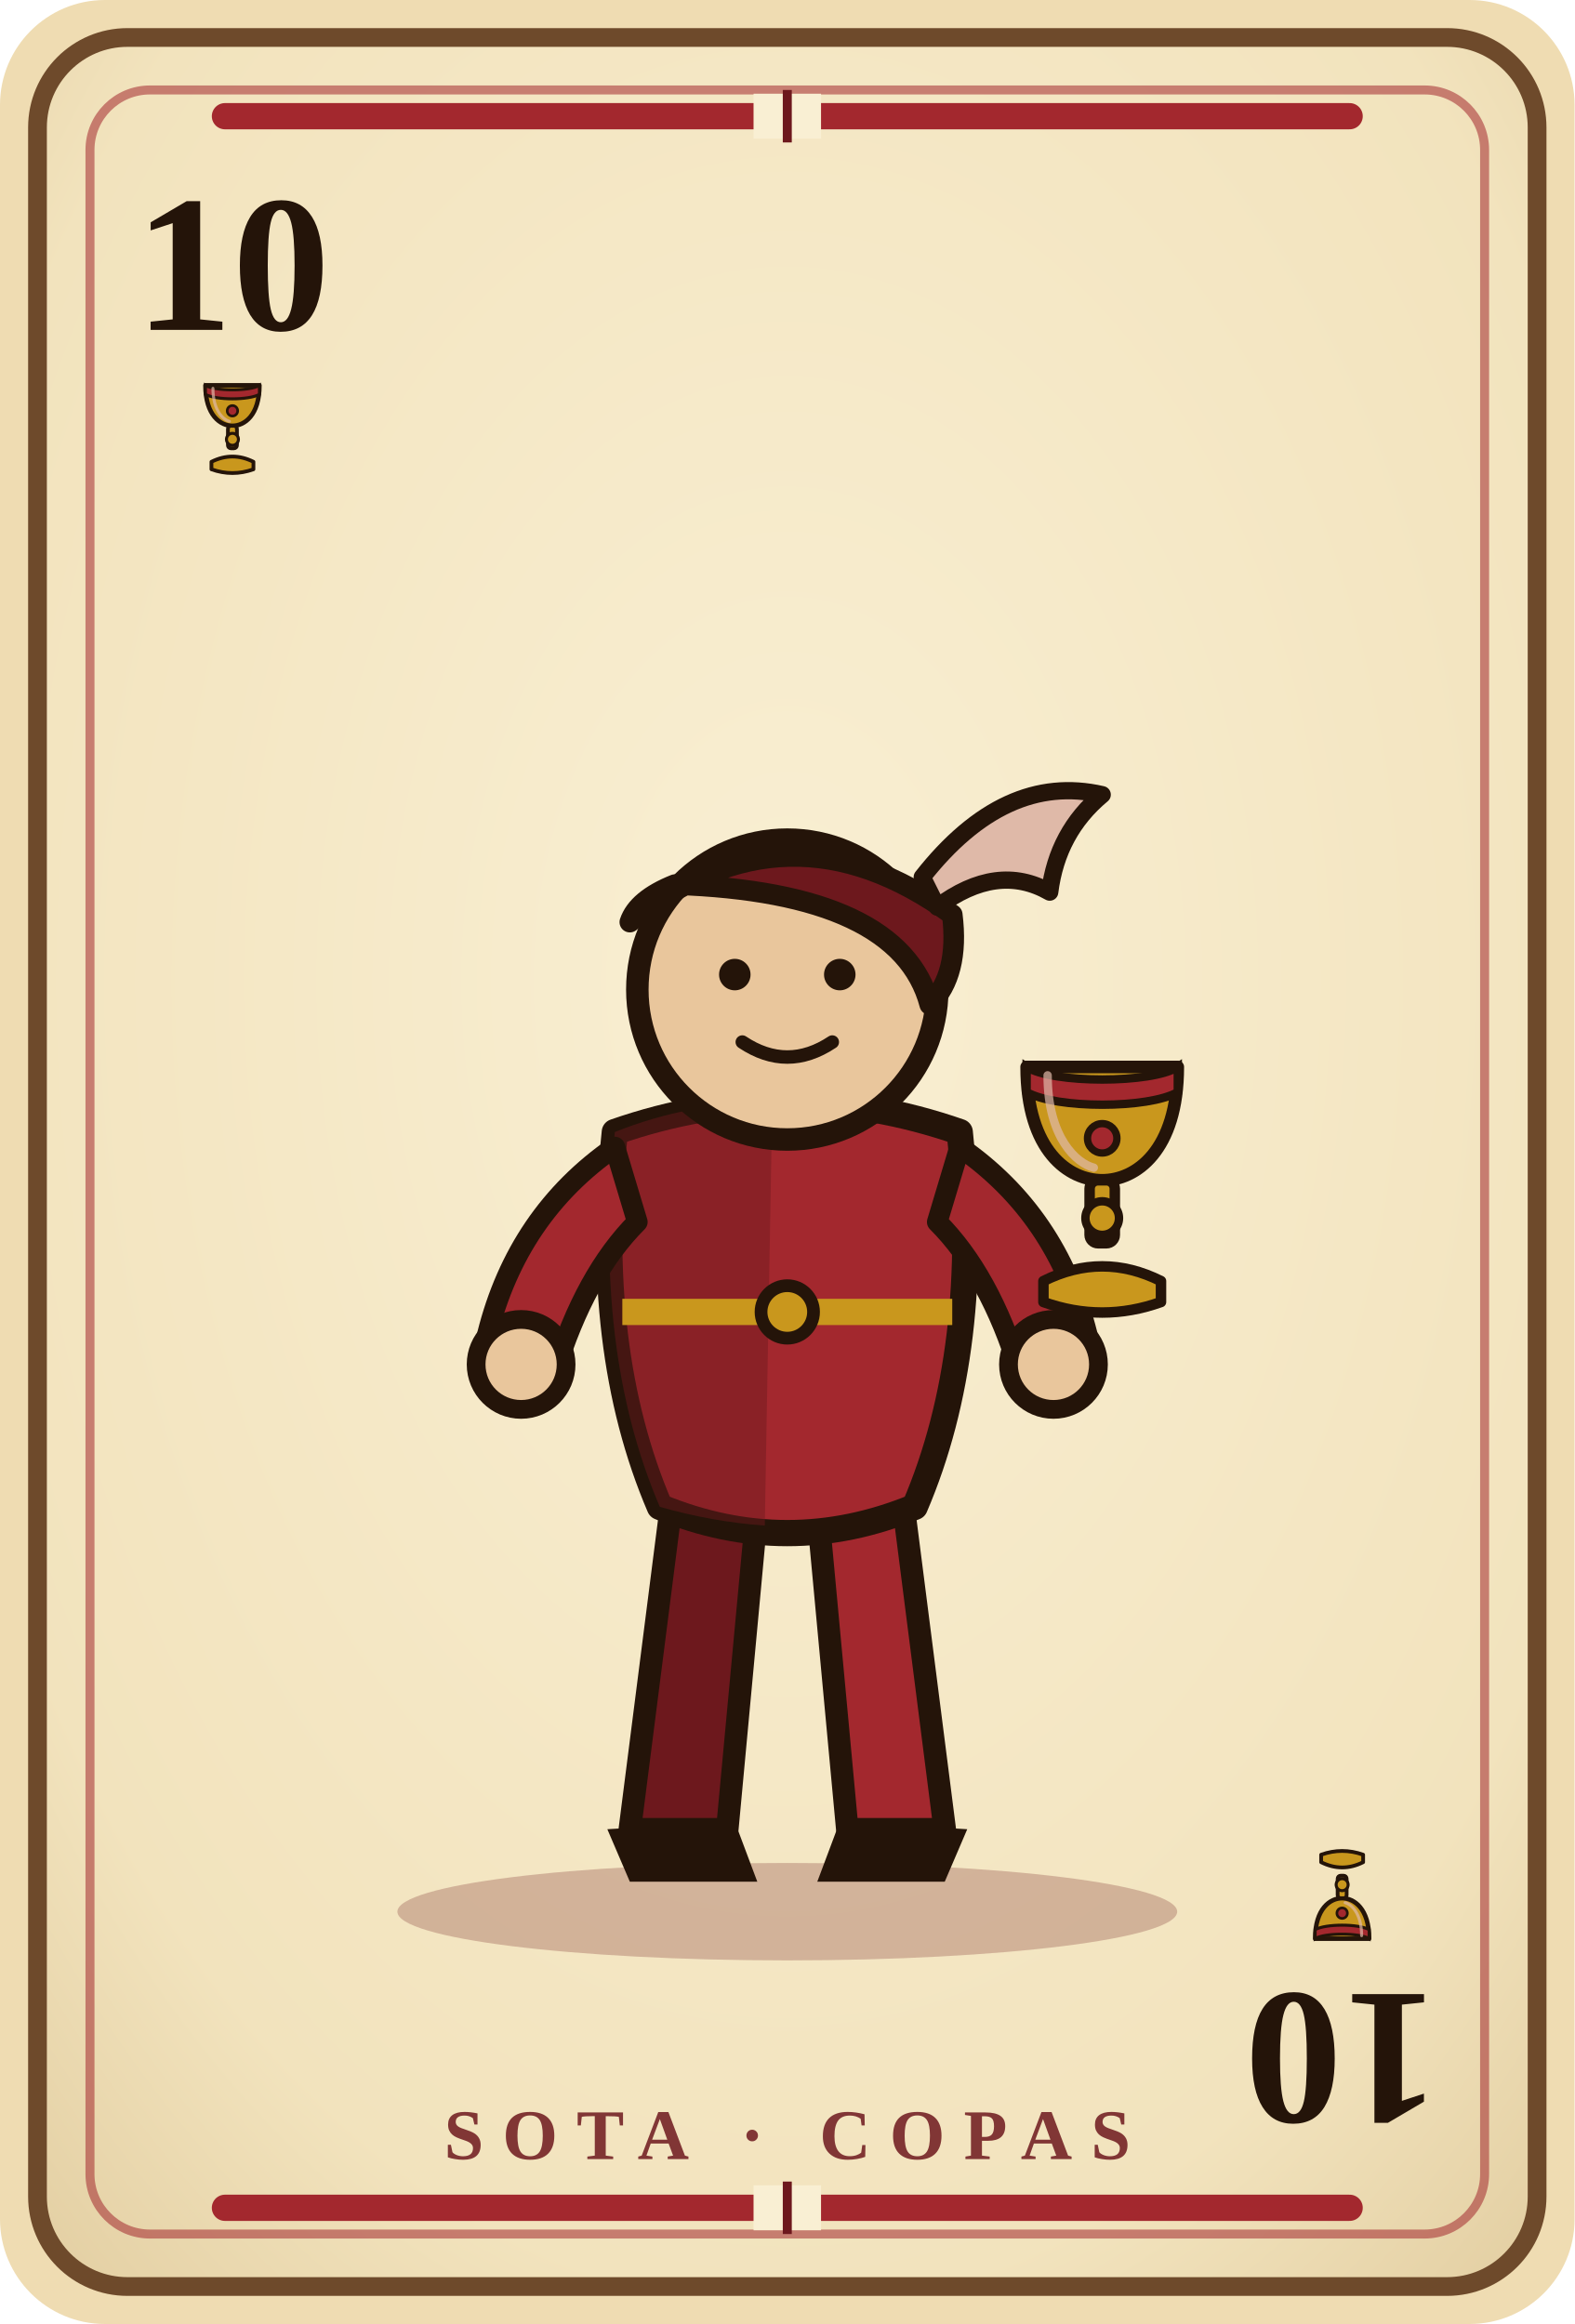
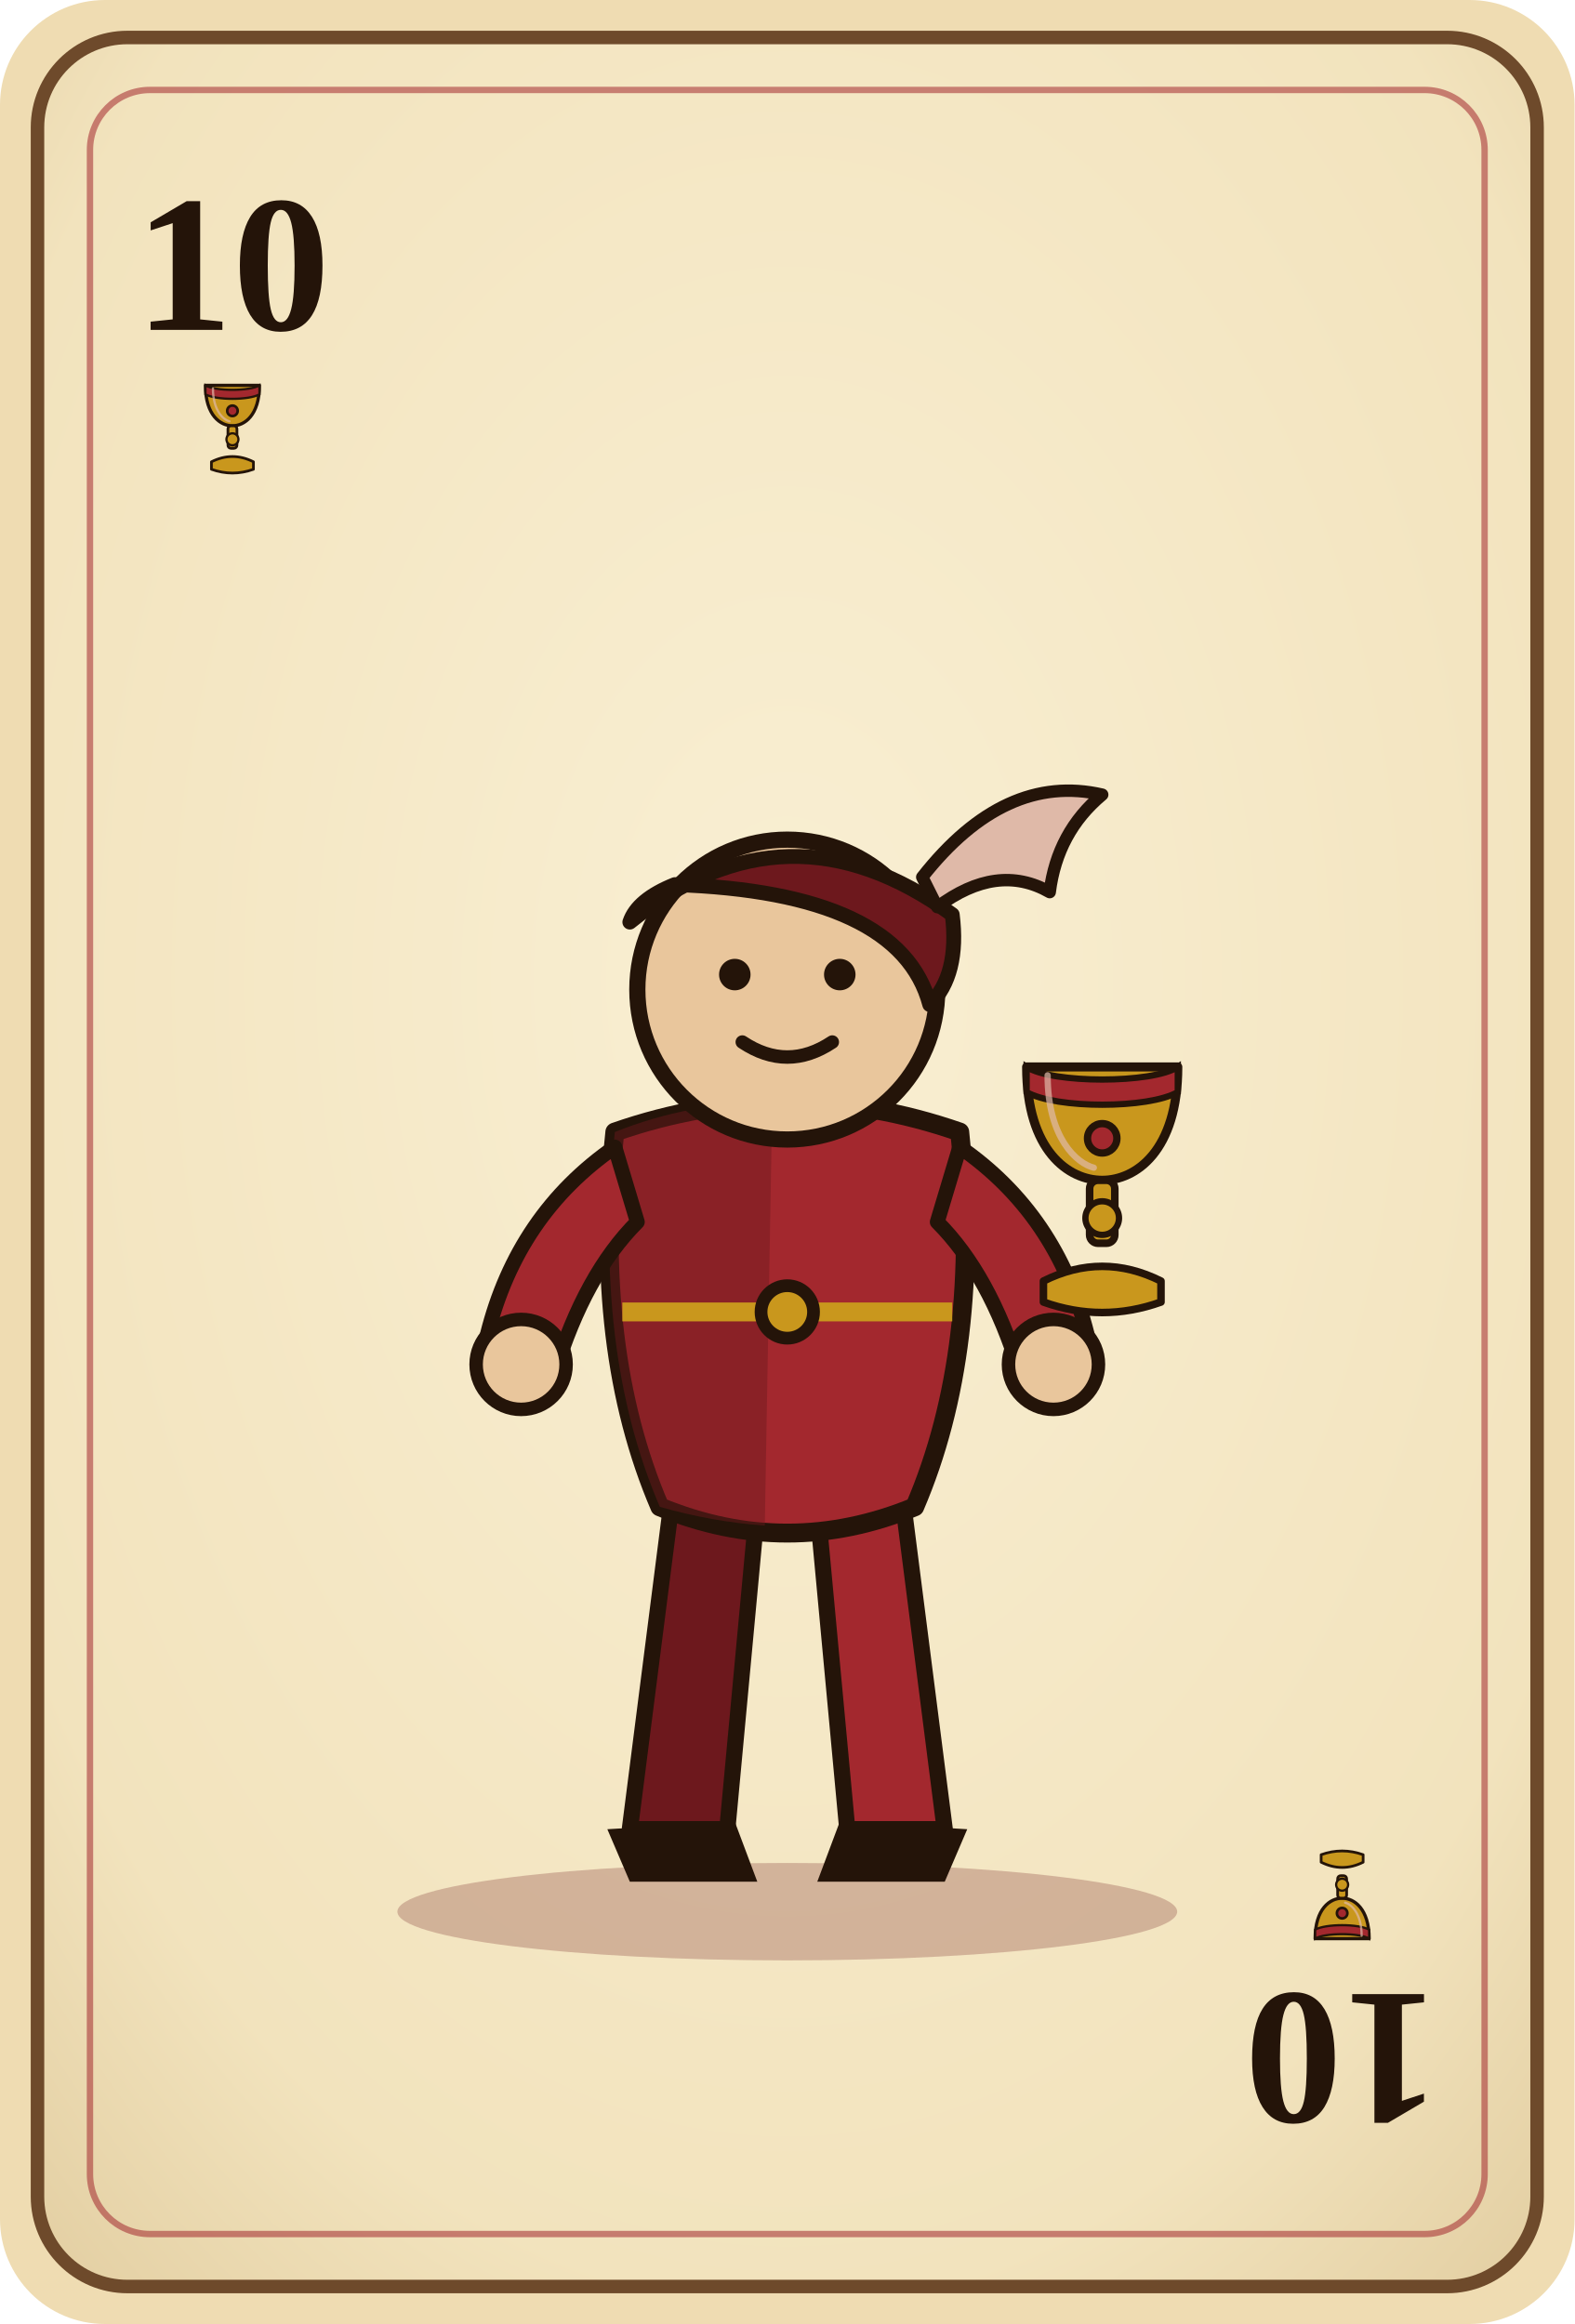
<svg xmlns="http://www.w3.org/2000/svg" width="420" height="620" viewBox="0 0 420 620" role="img" aria-label="10 de COPAS">
  <defs>
    <radialGradient id="paper" cx="50%" cy="42%" r="75%">
      <stop offset="0%" stop-color="#f9efd3" />
      <stop offset="78%" stop-color="#f2e3bd" />
      <stop offset="100%" stop-color="#e4d0a4" />
    </radialGradient>
  </defs>
  <rect width="420" height="620" rx="28" fill="#efdcb2" />
-   <rect x="10" y="10" width="400" height="600" rx="24" fill="url(#paper)" stroke="#6e4a2b" stroke-width="5" />
-   <rect x="24" y="24" width="372" height="572" rx="16" fill="none" stroke="#a3282e" stroke-width="2.4" opacity="0.55" />
-   <path d="M60,31 H360 M60,589 H360" stroke="#a3282e" stroke-width="7" stroke-linecap="round" />
-   <rect x="201.0" y="25" width="18" height="12" fill="#f9efd3" />
-   <path d="M210.0,24 L210.0,38" stroke="#6d181d" stroke-width="2.4" />
-   <rect x="201.0" y="583" width="18" height="12" fill="#f9efd3" />
-   <path d="M210.0,582 L210.0,596" stroke="#6d181d" stroke-width="2.4" />
+   <rect x="10" y="10" width="400" height="600" rx="24" fill="url(#paper)" stroke="#6e4a2b" stroke-width="3.60" />
+   <rect x="24" y="24" width="372" height="572" rx="16" fill="none" stroke="#a3282e" stroke-width="1.7" opacity="0.55" />
  <g transform="translate(62 88) rotate(0)">
    <text x="0" y="0" text-anchor="middle" font-family="Georgia, 'Times New Roman', serif" font-size="52" font-weight="700" fill="#241409">10</text>
    <g transform="translate(0 26) rotate(0) scale(0.2)">
-       <path d="M-36,-56 C-36,-16 -16,-2 0,-2 C16,-2 36,-16 36,-56 Z" fill="#c9971d" stroke="#241409" stroke-width="6" stroke-linejoin="round" />
-       <path d="M-36,-56 C-24,-48 24,-48 36,-56 L36,-44 C22,-36 -22,-36 -36,-44 Z" fill="#a3282e" stroke="#241409" stroke-width="4" />
+       <path d="M-36,-56 C-36,-16 -16,-2 0,-2 C16,-2 36,-16 36,-56 Z" fill="#c9971d" stroke="#241409" stroke-width="4.32" stroke-linejoin="round" />
+       <path d="M-36,-56 C-24,-48 24,-48 36,-56 L36,-44 C22,-36 -22,-36 -36,-44 Z" fill="#a3282e" stroke="#241409" stroke-width="3" />
      <circle cx="0" cy="-22" r="7" fill="#a3282e" stroke="#241409" stroke-width="3.5" />
-       <rect x="-6" y="-2" width="12" height="30" rx="4" fill="#c9971d" stroke="#241409" stroke-width="5" />
-       <circle cx="0" cy="16" r="8" fill="#c9971d" stroke="#241409" stroke-width="4" />
-       <path d="M-28,46 Q0,32 28,46 L28,56 Q0,66 -28,56 Z" fill="#c9971d" stroke="#241409" stroke-width="5" stroke-linejoin="round" />
-       <path d="M-26,-52 C-26,-22 -12,-10 -4,-8" fill="none" stroke="#dfb9a8" stroke-width="4" stroke-linecap="round" opacity="0.7" />
+       <rect x="-6" y="-2" width="12" height="30" rx="4" fill="#c9971d" stroke="#241409" stroke-width="3.60" />
+       <circle cx="0" cy="16" r="8" fill="#c9971d" stroke="#241409" stroke-width="3" />
+       <path d="M-28,46 Q0,32 28,46 L28,56 Q0,66 -28,56 Z" fill="#c9971d" stroke="#241409" stroke-width="3.60" stroke-linejoin="round" />
+       <path d="M-26,-52 C-26,-22 -12,-10 -4,-8" fill="none" stroke="#dfb9a8" stroke-width="3" stroke-linecap="round" opacity="0.7" />
    </g>
  </g>
  <g transform="translate(358 532) rotate(180)">
    <text x="0" y="0" text-anchor="middle" font-family="Georgia, 'Times New Roman', serif" font-size="52" font-weight="700" fill="#241409">10</text>
    <g transform="translate(0 26) rotate(0) scale(0.2)">
-       <path d="M-36,-56 C-36,-16 -16,-2 0,-2 C16,-2 36,-16 36,-56 Z" fill="#c9971d" stroke="#241409" stroke-width="6" stroke-linejoin="round" />
-       <path d="M-36,-56 C-24,-48 24,-48 36,-56 L36,-44 C22,-36 -22,-36 -36,-44 Z" fill="#a3282e" stroke="#241409" stroke-width="4" />
+       <path d="M-36,-56 C-36,-16 -16,-2 0,-2 C16,-2 36,-16 36,-56 Z" fill="#c9971d" stroke="#241409" stroke-width="4.32" stroke-linejoin="round" />
+       <path d="M-36,-56 C-24,-48 24,-48 36,-56 L36,-44 C22,-36 -22,-36 -36,-44 Z" fill="#a3282e" stroke="#241409" stroke-width="3" />
      <circle cx="0" cy="-22" r="7" fill="#a3282e" stroke="#241409" stroke-width="3.5" />
-       <rect x="-6" y="-2" width="12" height="30" rx="4" fill="#c9971d" stroke="#241409" stroke-width="5" />
-       <circle cx="0" cy="16" r="8" fill="#c9971d" stroke="#241409" stroke-width="4" />
-       <path d="M-28,46 Q0,32 28,46 L28,56 Q0,66 -28,56 Z" fill="#c9971d" stroke="#241409" stroke-width="5" stroke-linejoin="round" />
-       <path d="M-26,-52 C-26,-22 -12,-10 -4,-8" fill="none" stroke="#dfb9a8" stroke-width="4" stroke-linecap="round" opacity="0.7" />
+       <rect x="-6" y="-2" width="12" height="30" rx="4" fill="#c9971d" stroke="#241409" stroke-width="3.60" />
+       <circle cx="0" cy="16" r="8" fill="#c9971d" stroke="#241409" stroke-width="3" />
+       <path d="M-28,46 Q0,32 28,46 L28,56 Q0,66 -28,56 Z" fill="#c9971d" stroke="#241409" stroke-width="3.60" stroke-linejoin="round" />
+       <path d="M-26,-52 C-26,-22 -12,-10 -4,-8" fill="none" stroke="#dfb9a8" stroke-width="3" stroke-linecap="round" opacity="0.7" />
    </g>
  </g>
-   <text x="210" y="576" text-anchor="middle" font-family="Georgia, 'Times New Roman', serif" font-size="19" font-weight="700" letter-spacing="5" fill="#6d181d" opacity="0.85">SOTA · COPAS</text>
  <g transform="translate(210 330)">
    <ellipse cx="0" cy="180" rx="104" ry="13" fill="#6d181d" opacity="0.25" />
-     <path d="M-30,64 L-42,158 L-16,158 L-8,72 Z" fill="#6d181d" stroke="#241409" stroke-width="6" stroke-linejoin="round" />
-     <path d="M30,64 L42,158 L16,158 L8,72 Z" fill="#a3282e" stroke="#241409" stroke-width="6" stroke-linejoin="round" />
+     <path d="M-30,64 L-42,158 L-16,158 L-8,72 Z" fill="#6d181d" stroke="#241409" stroke-width="4.32" stroke-linejoin="round" />
+     <path d="M30,64 L42,158 L16,158 L8,72 Z" fill="#a3282e" stroke="#241409" stroke-width="4.32" stroke-linejoin="round" />
    <path d="M-48,158 L-42,172 L-8,172 L-14,156 Z" fill="#241409" />
    <path d="M48,158 L42,172 L8,172 L14,156 Z" fill="#241409" />
-     <path d="M-46,-28 Q-52,30 -34,72 Q0,86 34,72 Q52,30 46,-28 Q0,-44 -46,-28 Z" fill="#a3282e" stroke="#241409" stroke-width="7" stroke-linejoin="round" />
+     <path d="M-46,-28 Q-52,30 -34,72 Q0,86 34,72 Q52,30 46,-28 Q0,-44 -46,-28 Z" fill="#a3282e" stroke="#241409" stroke-width="5.04" stroke-linejoin="round" />
    <path d="M-46,-28 Q-52,30 -34,72 Q-20,76 -6,77 L-4,-36 Q-26,-36 -46,-28 Z" fill="#6d181d" opacity="0.45" />
-     <path d="M-44,20 H44" stroke="#c9971d" stroke-width="7" />
+     <path d="M-44,20 H44" stroke="#c9971d" stroke-width="5.04" />
    <circle cx="0" cy="20" r="7" fill="#c9971d" stroke="#241409" stroke-width="3.4" />
-     <path d="M-46,-24 Q-72,-6 -80,26 L-62,36 Q-54,10 -40,-4 Z" fill="#a3282e" stroke="#241409" stroke-width="5.5" stroke-linejoin="round" />
-     <path d="M46,-24 Q72,-6 80,26 L62,36 Q54,10 40,-4 Z" fill="#a3282e" stroke="#241409" stroke-width="5.5" stroke-linejoin="round" />
-     <circle cx="-71" cy="34" r="12" fill="#e9c69c" stroke="#241409" stroke-width="5" />
-     <circle cx="71" cy="34" r="12" fill="#e9c69c" stroke="#241409" stroke-width="5" />
-     <circle cx="0" cy="-66" r="40" fill="#e9c69c" stroke="#241409" stroke-width="6" />
+     <path d="M-46,-24 Q-72,-6 -80,26 L-62,36 Q-54,10 -40,-4 Z" fill="#a3282e" stroke="#241409" stroke-width="3.96" stroke-linejoin="round" />
+     <path d="M46,-24 Q72,-6 80,26 L62,36 Q54,10 40,-4 Z" fill="#a3282e" stroke="#241409" stroke-width="3.96" stroke-linejoin="round" />
+     <circle cx="-71" cy="34" r="12" fill="#e9c69c" stroke="#241409" stroke-width="3.60" />
+     <circle cx="71" cy="34" r="12" fill="#e9c69c" stroke="#241409" stroke-width="3.60" />
+     <circle cx="0" cy="-66" r="40" fill="#e9c69c" stroke="#241409" stroke-width="4.32" />
    <circle cx="-14" cy="-70" r="4.2" fill="#241409" />
    <circle cx="14" cy="-70" r="4.2" fill="#241409" />
    <path d="M-12,-52 Q0,-44 12,-52" fill="none" stroke="#241409" stroke-width="3.6" stroke-linecap="round" />
-     <path d="M-42,-84 Q0,-118 44,-86 Q46,-70 38,-62 Q30,-92 -30,-94 Q-40,-90 -42,-84 Z" fill="#6d181d" stroke="#241409" stroke-width="5.5" stroke-linejoin="round" />
-     <path d="M36,-96 Q58,-124 84,-118 Q72,-108 70,-92 Q56,-100 40,-88 Z" fill="#dfb9a8" stroke="#241409" stroke-width="4.6" stroke-linejoin="round" />
+     <path d="M-42,-84 Q0,-118 44,-86 Q46,-70 38,-62 Q30,-92 -30,-94 Q-40,-90 -42,-84 Z" fill="#6d181d" stroke="#241409" stroke-width="3.96" stroke-linejoin="round" />
+     <path d="M36,-96 Q58,-124 84,-118 Q72,-108 70,-92 Q56,-100 40,-88 Z" fill="#dfb9a8" stroke="#241409" stroke-width="3.31" stroke-linejoin="round" />
    <g transform="translate(84 -14) rotate(0) scale(0.56)">
-       <path d="M-36,-56 C-36,-16 -16,-2 0,-2 C16,-2 36,-16 36,-56 Z" fill="#c9971d" stroke="#241409" stroke-width="6" stroke-linejoin="round" />
-       <path d="M-36,-56 C-24,-48 24,-48 36,-56 L36,-44 C22,-36 -22,-36 -36,-44 Z" fill="#a3282e" stroke="#241409" stroke-width="4" />
+       <path d="M-36,-56 C-36,-16 -16,-2 0,-2 C16,-2 36,-16 36,-56 Z" fill="#c9971d" stroke="#241409" stroke-width="4.32" stroke-linejoin="round" />
+       <path d="M-36,-56 C-24,-48 24,-48 36,-56 L36,-44 C22,-36 -22,-36 -36,-44 Z" fill="#a3282e" stroke="#241409" stroke-width="3" />
      <circle cx="0" cy="-22" r="7" fill="#a3282e" stroke="#241409" stroke-width="3.5" />
-       <rect x="-6" y="-2" width="12" height="30" rx="4" fill="#c9971d" stroke="#241409" stroke-width="5" />
-       <circle cx="0" cy="16" r="8" fill="#c9971d" stroke="#241409" stroke-width="4" />
-       <path d="M-28,46 Q0,32 28,46 L28,56 Q0,66 -28,56 Z" fill="#c9971d" stroke="#241409" stroke-width="5" stroke-linejoin="round" />
-       <path d="M-26,-52 C-26,-22 -12,-10 -4,-8" fill="none" stroke="#dfb9a8" stroke-width="4" stroke-linecap="round" opacity="0.7" />
+       <rect x="-6" y="-2" width="12" height="30" rx="4" fill="#c9971d" stroke="#241409" stroke-width="3.60" />
+       <circle cx="0" cy="16" r="8" fill="#c9971d" stroke="#241409" stroke-width="3" />
+       <path d="M-28,46 Q0,32 28,46 L28,56 Q0,66 -28,56 Z" fill="#c9971d" stroke="#241409" stroke-width="3.60" stroke-linejoin="round" />
+       <path d="M-26,-52 C-26,-22 -12,-10 -4,-8" fill="none" stroke="#dfb9a8" stroke-width="3" stroke-linecap="round" opacity="0.7" />
    </g>
  </g>
</svg>
